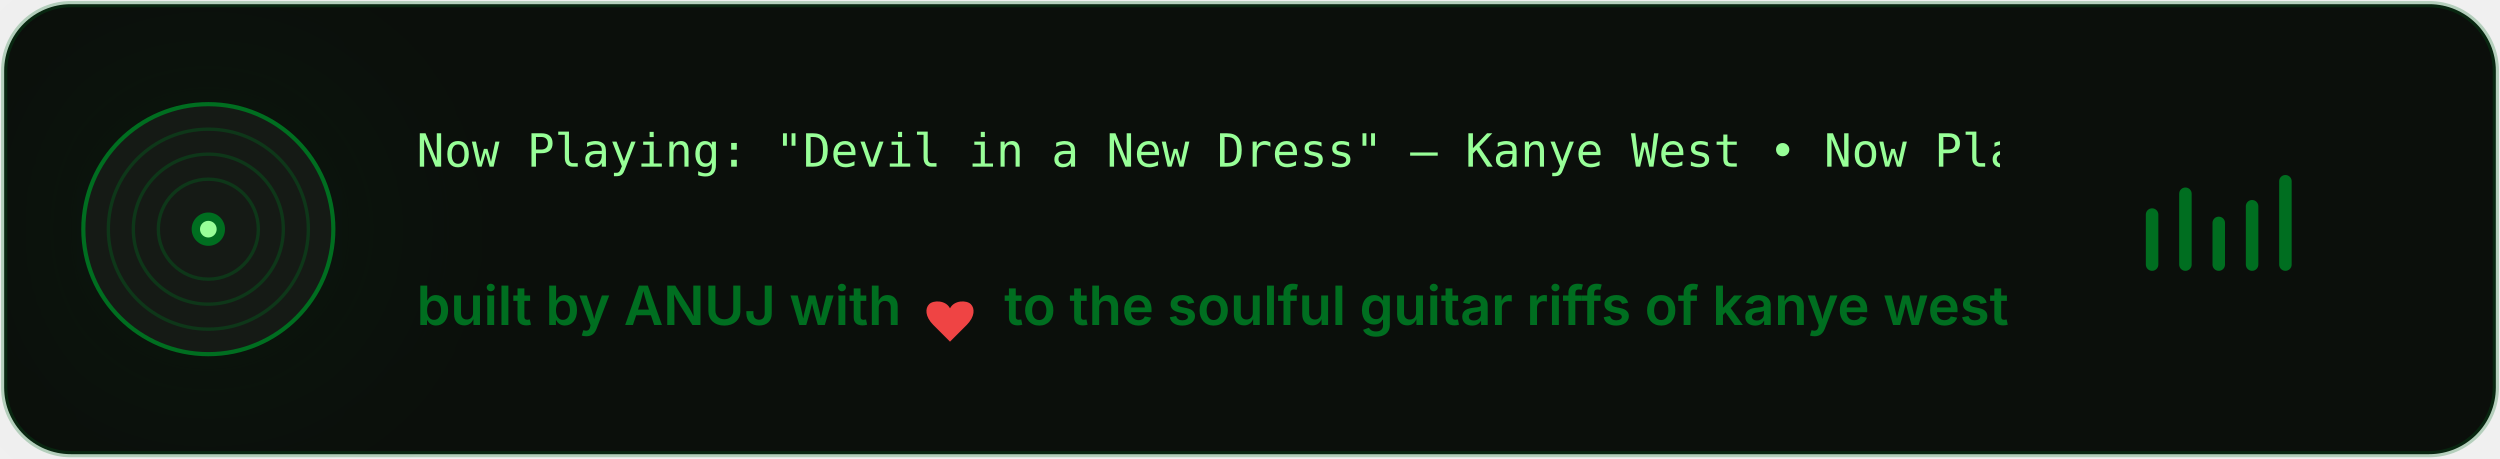
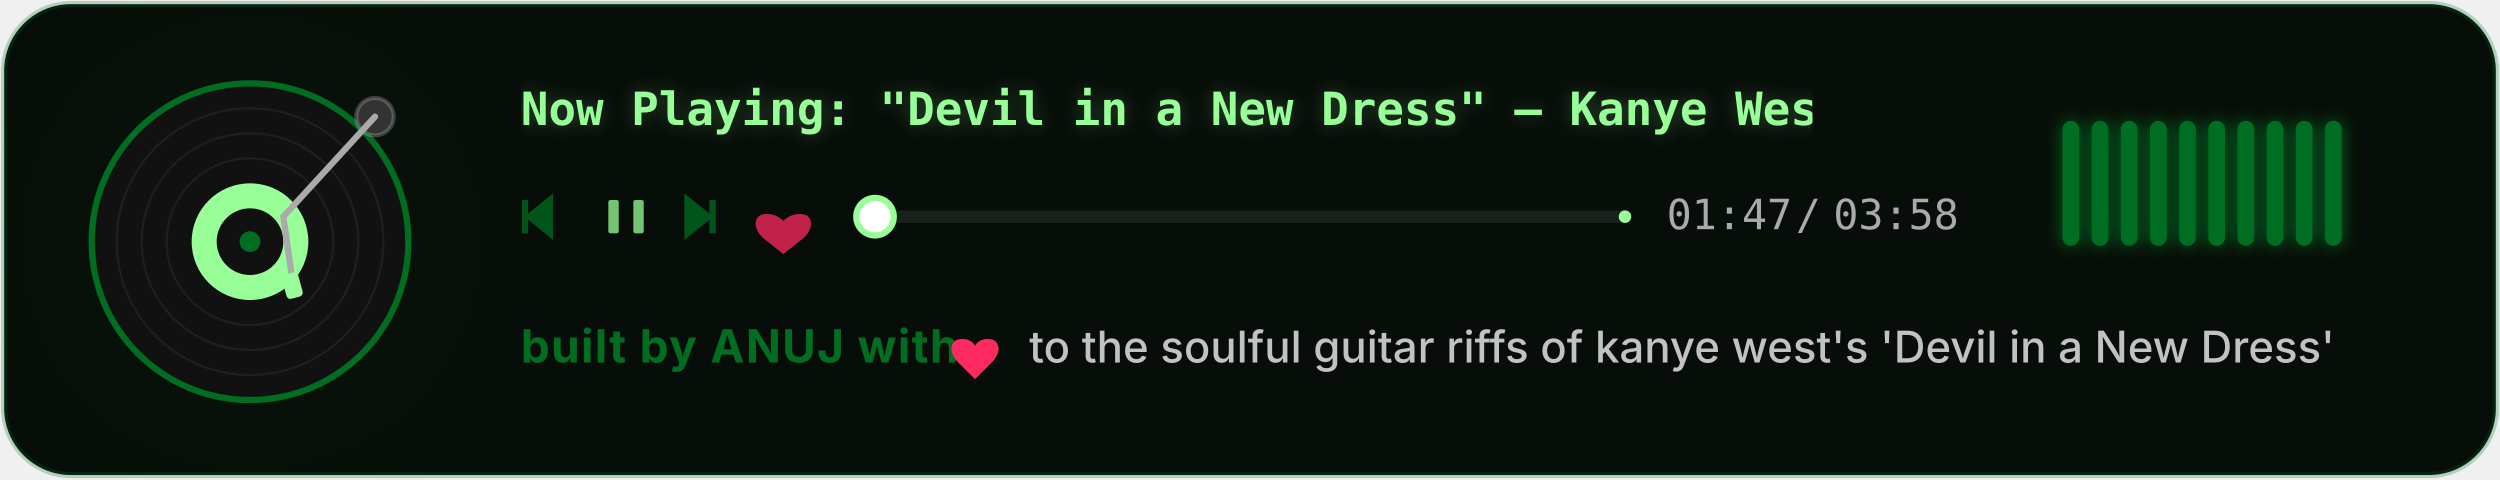
- <svg xmlns="http://www.w3.org/2000/svg" width="600" height="110" viewBox="0 0 600 110" fill="none">
+ <svg xmlns="http://www.w3.org/2000/svg" width="600" height="115" viewBox="0 0 600 115" fill="none">
  <style>
    .player-card {
-       fill: #0b0f0b;
+       fill: #070d08;
      stroke: rgba(0, 110, 32, 0.25);
      stroke-width: 1.5;
      rx: 16px;
    }
+     .glass-shine {
+       animation: shine 6s infinite linear;
+     }
+     @keyframes shine {
+       0% { transform: translateX(-150px); opacity: 0; }
+       15% { opacity: 0.15; }
+       35% { opacity: 0.15; }
+       50% { transform: translateX(600px); opacity: 0; }
+       100% { transform: translateX(600px); opacity: 0; }
+     }
    .vinyl {
-       animation: rotateVinyl 6s linear infinite;
-       transform-origin: 50px 55px;
-     }
-     .vinyl-groove {
-       stroke: #006e20;
-       stroke-width: 0.8;
-       opacity: 0.35;
-     }
-     .pulse-dot {
+       animation: spin 8s linear infinite;
+       transform-origin: 0px 0px;
+     }
+     @keyframes spin {
+       0% { transform: rotate(0deg); }
+       100% { transform: rotate(360deg); }
+     }
+     .tonearm {
+       animation: playArm 15s ease-in-out infinite alternate;
+       transform-origin: 0px 0px;
+     }
+     @keyframes playArm {
+       0% { transform: rotate(0deg); }
+       100% { transform: rotate(8deg); }
+     }
+     .track-text {
+       font-family: 'JetBrains Mono', 'Sora', monospace;
+       font-size: 11px;
+       font-weight: bold;
      fill: #98ff98;
-       animation: pulseGlow 1.5s infinite alternate ease-in-out;
+       filter: drop-shadow(0 0 2px #98ff9840);
+     }
+     .marquee {
+       animation: slideMarquee 15s linear infinite;
+     }
+     @keyframes slideMarquee {
+       0% { transform: translateX(0); }
+       100% { transform: translateX(-50%); }
+     }
+     .control-btn {
+       cursor: pointer;
+       transition: all 0.2s ease-in-out;
+       opacity: 0.75;
+     }
+     .control-btn:hover {
+       opacity: 1;
+       transform: scale(1.1);
+     }
+     .play-btn {
+       animation: pulsePlay 2s infinite alternate ease-in-out;
+     }
+     @keyframes pulsePlay {
+       0% { filter: drop-shadow(0 0 1px #98ff98); }
+       100% { filter: drop-shadow(0 0 5px #98ff98); }
+     }
+     .heart-icon {
+       fill: #ff2a5f;
+       animation: pulseHeart 1.2s infinite alternate ease-in-out;
+       transform-origin: 188px 52px;
+     }
+     @keyframes pulseHeart {
+       0% { transform: scale(0.9); filter: drop-shadow(0 0 1px #ff2a5f); }
+       100% { transform: scale(1.15); filter: drop-shadow(0 0 5px #ff2a5f); }
+     }
+     .time-text {
+       font-family: 'JetBrains Mono', monospace;
+       font-size: 10px;
+       fill: #ffffff;
+       opacity: 0.65;
+     }
+     .progress-bar-bg {
+       stroke: rgba(255, 255, 255, 0.08);
+       stroke-width: 3;
+       stroke-linecap: round;
+     }
+     .progress-bar-fill {
+       stroke: #98ff98;
+       stroke-width: 3;
+       stroke-linecap: round;
+       stroke-dasharray: 180;
+       stroke-dashoffset: 180;
+       animation: playProgress 15s linear infinite;
+     }
+     .playhead {
+       fill: #ffffff;
+       stroke: #98ff98;
+       stroke-width: 1.5;
+       animation: playHead 15s linear infinite;
+     }
+     @keyframes playProgress {
+       0% { stroke-dashoffset: 180; }
+       100% { stroke-dashoffset: 0; }
+     }
+     @keyframes playHead {
+       0% { transform: translateX(0px); }
+       100% { transform: translateX(180px); }
+     }
+     .signature-text {
+       font-family: 'Sora', 'Inter', sans-serif;
+       font-size: 11px;
+       font-weight: 700;
+       fill: #006e20;
+       letter-spacing: 0.03em;
+     }
+     .signature-heart {
+       fill: #ff2a5f;
+       animation: sigHeart 1.2s infinite alternate ease-in-out;
+       transform-origin: 236px 87px;
+     }
+     @keyframes sigHeart {
+       0% { transform: scale(0.9); filter: drop-shadow(0 0 1px #ff2a5f); }
+       100% { transform: scale(1.15); filter: drop-shadow(0 0 4px #ff2a5f); }
+     }
+     .signature-caption {
+       font-family: 'Sora', 'Inter', sans-serif;
+       font-size: 10.5px;
+       font-weight: 500;
+       fill: #ffffff;
+       opacity: 0.75;
    }
    .eq-bar {
      fill: #006e20;
-       animation: eqJump 1.4s infinite alternate ease-in-out;
-     }
-     .signature-text {
-       font-family: 'Sora', 'Inter', sans-serif;
-       font-size: 13px;
-       font-weight: 600;
-       fill: #006e20;
-     }
-     .track-text {
-       font-family: 'JetBrains Mono', monospace;
-       font-size: 11px;
-       fill: #98ff98;
-     }
-     .marquee {
-       animation: slideMarquee 15s linear infinite;
-     }
-     .heart {
-       fill: #ef4444;
-       animation: heartbeat 1.2s infinite alternate ease-in-out;
-       transform-origin: 228px 78px;
-     }
-     @keyframes rotateVinyl {
-       0% { transform: rotate(0deg); }
-       100% { transform: rotate(360deg); }
-     }
-     @keyframes pulseGlow {
-       0% { opacity: 0.4; filter: drop-shadow(0 0 2px #006e20); }
-       100% { opacity: 1; filter: drop-shadow(0 0 6px #98ff98); }
-     }
-     @keyframes eqJump {
-       0% { height: 4px; y: 65px; }
-       100% { height: 25px; y: 44px; }
-     }
-     @keyframes slideMarquee {
-       0% { transform: translate(0px, 0); }
-       100% { transform: translate(-330px, 0); }
-     }
-     @keyframes heartbeat {
-       0% { transform: scale(0.9); }
-       100% { transform: scale(1.1); filter: drop-shadow(0 0 3px #ef4444); }
-     }
+       transform-origin: bottom;
+       animation: eqBounce 1.2s infinite ease-in-out alternate;
+     }
+     @keyframes eqBounce {
+       0% { height: 4px; y: 61px; }
+       100% { height: 38px; y: 27px; }
+     }
+     .bar-1 { animation-delay: -0.4s; animation-duration: 1.4s; }
+     .bar-2 { animation-delay: -0.9s; animation-duration: 1.1s; }
+     .bar-3 { animation-delay: -0.2s; animation-duration: 1.3s; }
+     .bar-4 { animation-delay: -0.7s; animation-duration: 0.9s; }
+     .bar-5 { animation-delay: -1.1s; animation-duration: 1.5s; }
+     .bar-6 { animation-delay: -0.5s; animation-duration: 1.2s; }
+     .bar-7 { animation-delay: -1.3s; animation-duration: 1.0s; }
+     .bar-8 { animation-delay: -0.1s; animation-duration: 1.4s; }
+     .bar-9 { animation-delay: -0.8s; animation-duration: 1.1s; }
+     .bar-10 { animation-delay: -0.3s; animation-duration: 1.3s; }
  </style>
-   <rect x="1" y="1" width="598" height="108" class="player-card" />
-   <circle cx="50" cy="55" r="40" fill="#006e20" opacity="0.08" filter="blur(20px)" />
-   <g class="vinyl">
-     <circle cx="50" cy="55" r="30" fill="#151a15" stroke="#006e20" stroke-width="1" />
-     <circle cx="50" cy="55" r="24" class="vinyl-groove" />
-     <circle cx="50" cy="55" r="18" class="vinyl-groove" />
-     <circle cx="50" cy="55" r="12" class="vinyl-groove" stroke="#98ff98" />
-     <circle cx="50" cy="55" r="4" fill="#006e20" />
-   </g>
-   <circle cx="50" cy="55" r="2" class="pulse-dot" />
-   <svg x="100" y="24" width="380" height="24" viewBox="0 0 380 24" style="overflow: hidden;">
+   <rect x="1" y="1" width="598" height="113" class="player-card" />
+   <g pointer-events="none" style="mix-blend-mode: overlay;">
+     <path d="M-50,0 L0,0 L-100,120 L-150,120 Z" fill="url(#sheenGrad)" class="glass-shine" />
+   </g>
+   <g transform="translate(60, 58)">
+     <circle cx="0" cy="0" r="44" fill="#006e20" opacity="0.08" filter="blur(16px)" />
+     <g class="vinyl">
+       <circle cx="0" cy="0" r="38" fill="#111111" stroke="#006e20" stroke-width="1.5" />
+       <circle cx="0" cy="0" r="32" stroke="rgba(255,255,255,0.06)" stroke-width="0.5" fill="none" />
+       <circle cx="0" cy="0" r="26" stroke="rgba(255,255,255,0.06)" stroke-width="0.5" fill="none" />
+       <circle cx="0" cy="0" r="20" stroke="rgba(255,255,255,0.06)" stroke-width="0.5" fill="none" />
+       <circle cx="0" cy="0" r="14" fill="#98ff98" />
+       <circle cx="0" cy="0" r="8" fill="#111111" />
+       <circle cx="0" cy="0" r="2.5" fill="#006e20" />
+     </g>
+     <g class="tonearm" transform="translate(30, -30)">
+       <circle cx="0" cy="0" r="4.5" fill="#333" stroke="rgba(255,255,255,0.2)" stroke-width="1" />
+       <path d="M0,0 L-22,24 L-20,38" stroke="#aaaaaa" stroke-width="1.5" stroke-linecap="round" fill="none" />
+       <rect x="-22.5" y="37.5" width="4" height="6" rx="1" fill="#98ff98" transform="rotate(-15, -20, 38)" />
+     </g>
+   </g>
+   <svg x="125" y="16" width="310" height="20" style="overflow: hidden;">
    <g class="marquee">
-       <text x="0" y="16" class="track-text">Now Playing: "Devil in a New Dress" — Kanye West   •   Now Playing: "Devil in a New Dress" — Kanye West</text>
+       <text x="0" y="14" class="track-text">Now Playing: "Devil in a New Dress" — Kanye West    •    Now Playing: "Devil in a New Dress" — Kanye West    •    </text>
    </g>
  </svg>
-   <text x="100" y="78" class="signature-text">built by ANUJ with</text>
-   <path class="heart" d="M228,74 C227,72 224,72 223,73 C222,74 222,76 224,78 L228,82 L232,78 C234,76 234,74 233,73 C232,72 229,72 228,74 Z" />
-   <text x="241" y="78" class="signature-text">to the soulful guitar riffs of kanye west</text>
-   <rect class="eq-bar" x="515" y="50" width="3" height="15" rx="1.5" style="animation-delay: -0.2s;" />
-   <rect class="eq-bar" x="523" y="45" width="3" height="20" rx="1.5" style="animation-delay: -0.6s;" fill="#98ff98" />
-   <rect class="eq-bar" x="531" y="52" width="3" height="13" rx="1.5" style="animation-delay: -1.0s;" />
-   <rect class="eq-bar" x="539" y="48" width="3" height="17" rx="1.5" style="animation-delay: -0.4s;" />
-   <rect class="eq-bar" x="547" y="42" width="3" height="23" rx="1.5" style="animation-delay: -0.8s;" fill="#98ff98" />
+   <g transform="translate(0, 4)">
+     <path class="control-btn" d="M127,48 L132,44 L132,52 Z M126,44 L126,52" stroke="#006e20" stroke-width="1.5" fill="#006e20" />
+     <rect class="control-btn play-btn" x="146" y="44" width="2.5" height="8" rx="0.5" fill="#98ff98" />
+     <rect class="control-btn play-btn" x="152" y="44" width="2.5" height="8" rx="0.5" fill="#98ff98" />
+     <path class="control-btn" d="M165,44 L170,48 L165,52 Z M171,44 L171,52" stroke="#006e20" stroke-width="1.5" fill="#006e20" />
+     <path class="control-btn heart-icon" d="M188,49 C186,47 183,47 182,48 C181,49 181,51 183,53 L188,57 L193,53 C195,51 195,49 194,48 C193,47 190,47 188,49 Z" />
+   </g>
+   <g transform="translate(0, 4)">
+     <line x1="210" y1="48" x2="390" y2="48" class="progress-bar-bg" />
+     <line x1="210" y1="48" x2="390" y2="48" class="progress-bar-fill" />
+     <circle cx="210" cy="48" r="4.5" class="playhead" />
+   </g>
+   <g transform="translate(0, 4)">
+     <text x="400" y="51" class="time-text">01:47</text>
+     <text x="431" y="51" class="time-text" opacity="0.3">/</text>
+     <text x="440" y="51" class="time-text">03:58</text>
+   </g>
+   <text x="125" y="87" class="signature-text">built by ANUJ with</text>
+   <path class="signature-heart" d="M234,83 C233,81 230,81 229,82 C228,83 228,85 230,87 L234,91 L238,87 C240,85 240,83 239,82 C238,81 235,81 234,83 Z" />
+   <text x="247" y="87" class="signature-caption">to the soulful guitar riffs of kanye west's 'Devil in a New Dress'</text>
+   <g filter="url(#eqGlow)" transform="translate(0, -6)">
+     <rect class="eq-bar bar-1" x="495" y="35" width="4" height="30" rx="2" />
+     <rect class="eq-bar bar-2" x="502" y="35" width="4" height="30" rx="2" fill="#98ff98" />
+     <rect class="eq-bar bar-3" x="509" y="35" width="4" height="30" rx="2" />
+     <rect class="eq-bar bar-4" x="516" y="35" width="4" height="30" rx="2" />
+     <rect class="eq-bar bar-5" x="523" y="35" width="4" height="30" rx="2" fill="#98ff98" />
+     <rect class="eq-bar bar-6" x="530" y="35" width="4" height="30" rx="2" />
+     <rect class="eq-bar bar-7" x="537" y="35" width="4" height="30" rx="2" />
+     <rect class="eq-bar bar-8" x="544" y="35" width="4" height="30" rx="2" fill="#98ff98" />
+     <rect class="eq-bar bar-9" x="551" y="35" width="4" height="30" rx="2" />
+     <rect class="eq-bar bar-10" x="558" y="35" width="4" height="30" rx="2" />
+   </g>
+   <defs>
+     <filter id="eqGlow">
+       <feGaussianBlur stdDeviation="2" result="blur" />
+       <feMerge>
+         <feMergeNode in="blur" />
+         <feMergeNode in="SourceGraphic" />
+       </feMerge>
+     </filter>
+     <linearGradient id="sheenGrad" x1="0%" y1="0%" x2="100%" y2="100%">
+       <stop offset="0%" stop-color="white" stop-opacity="0" />
+       <stop offset="50%" stop-color="white" stop-opacity="0.3" />
+       <stop offset="100%" stop-color="white" stop-opacity="0" />
+     </linearGradient>
+   </defs>
</svg>
